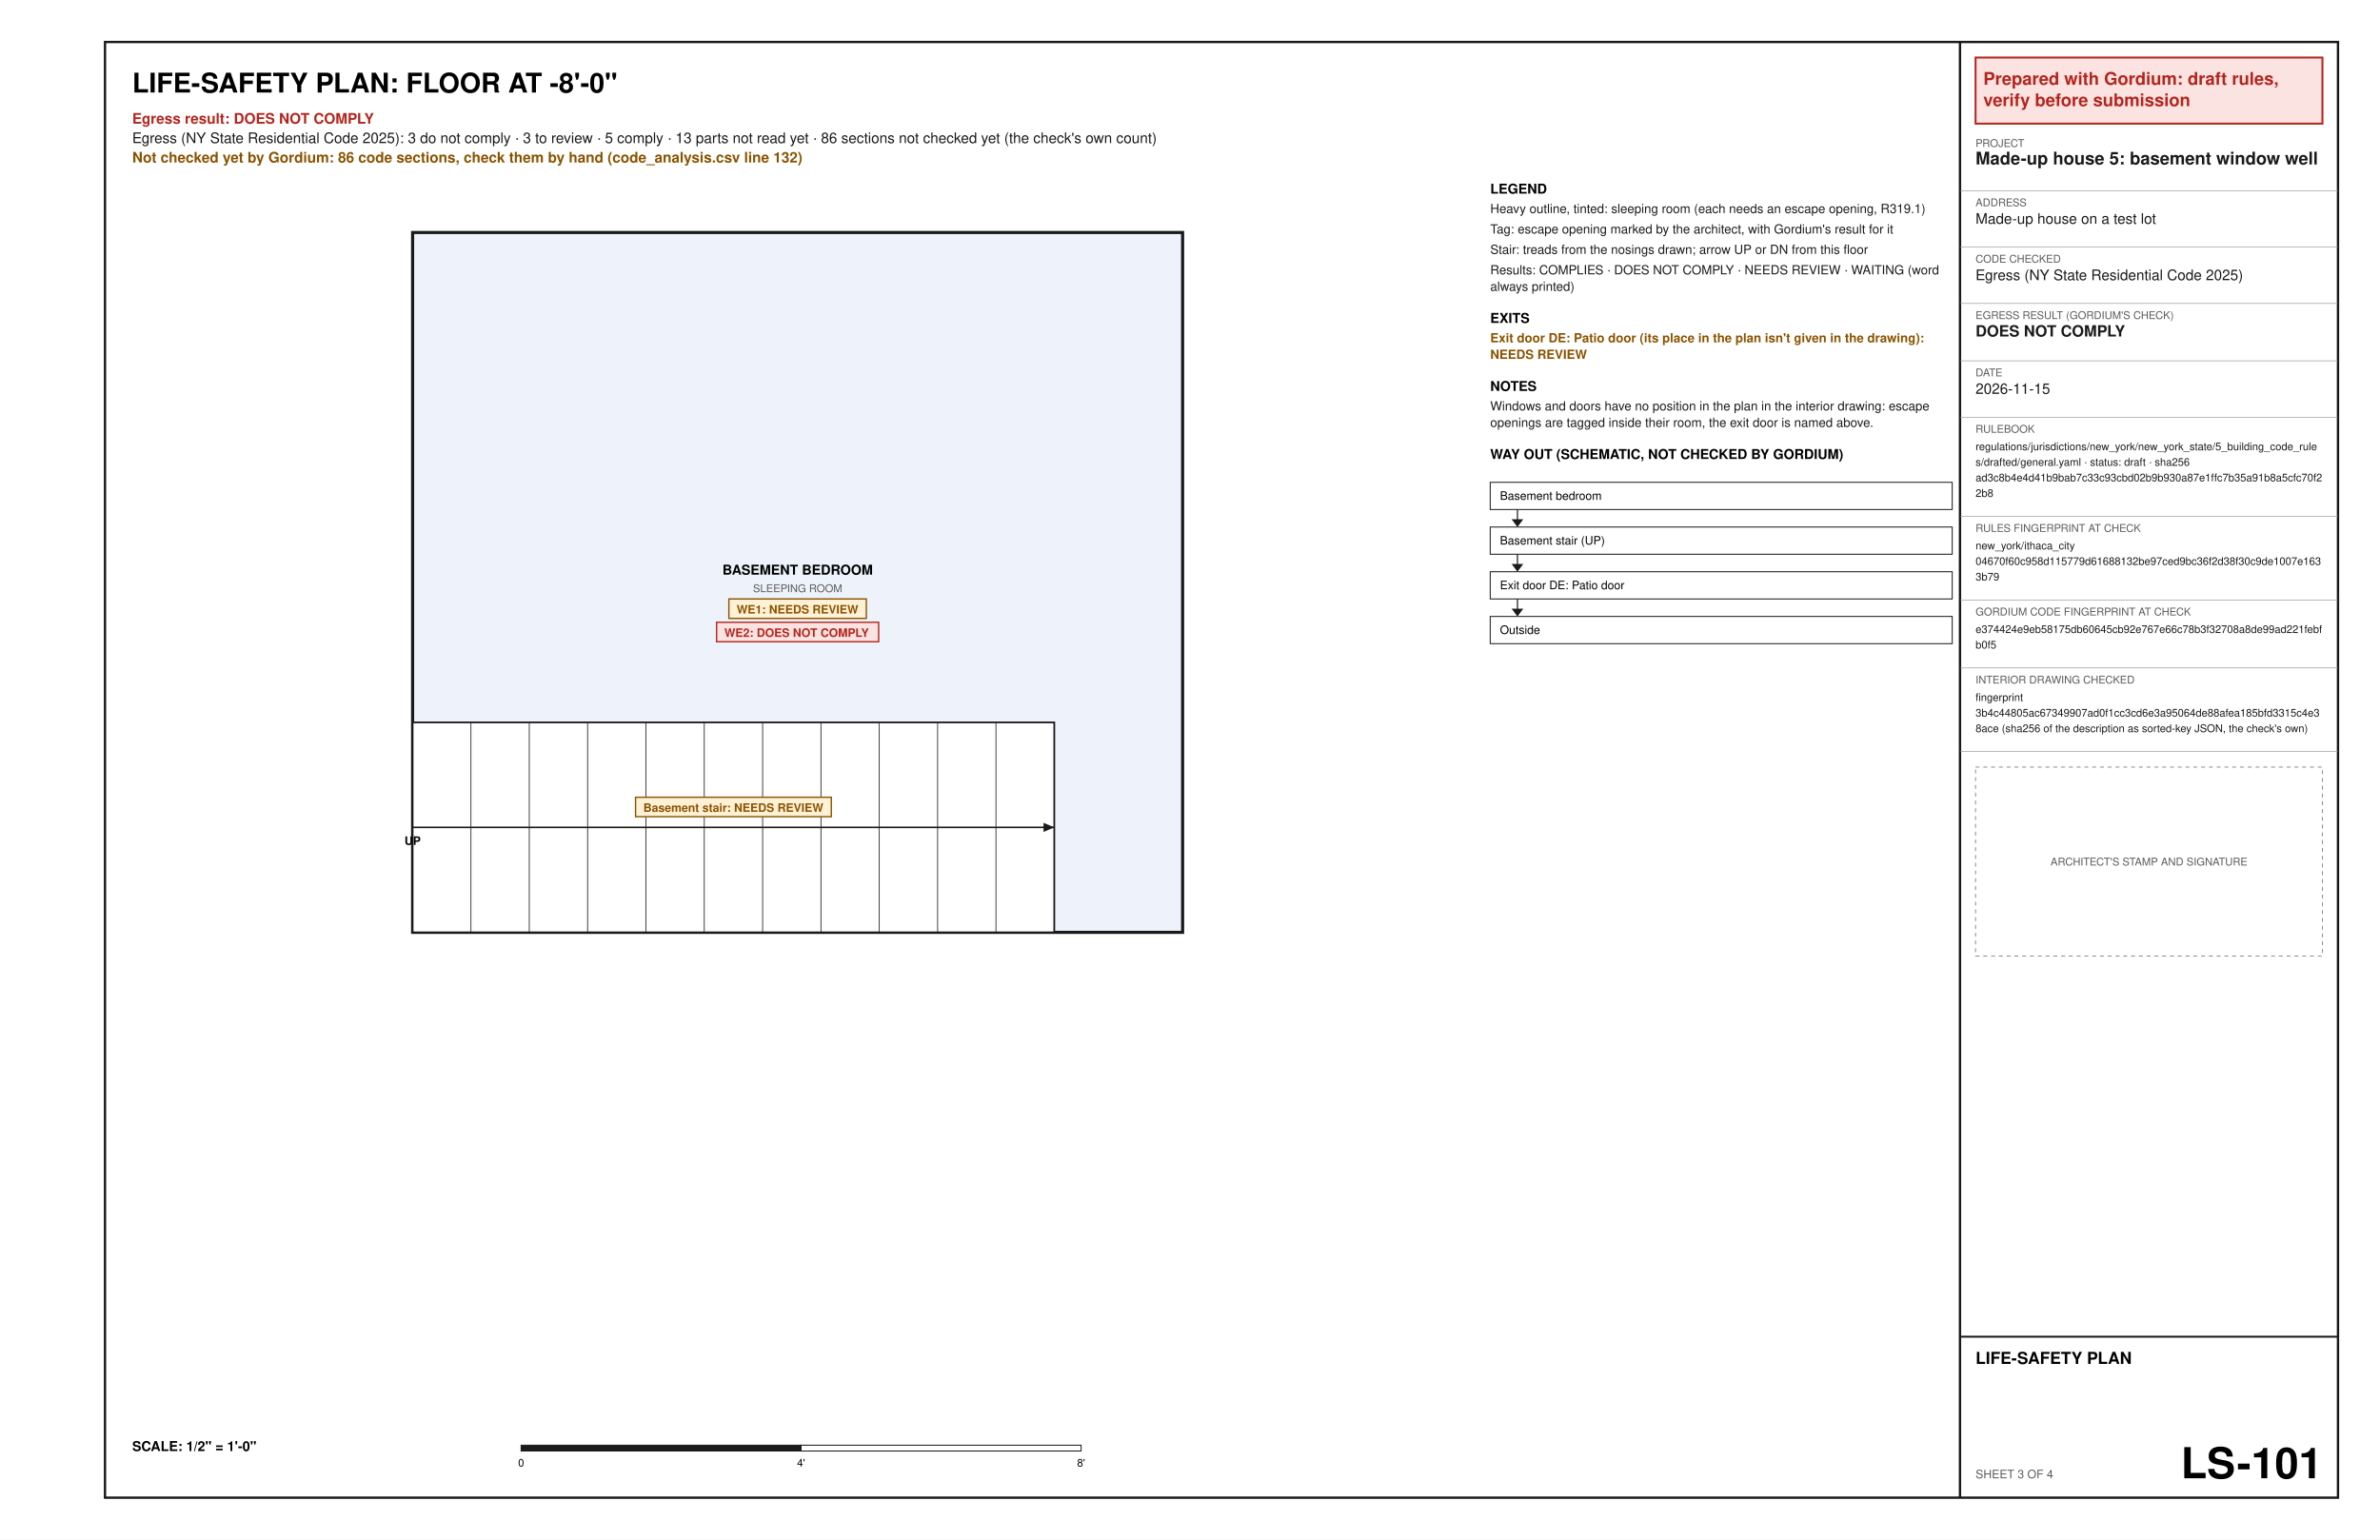
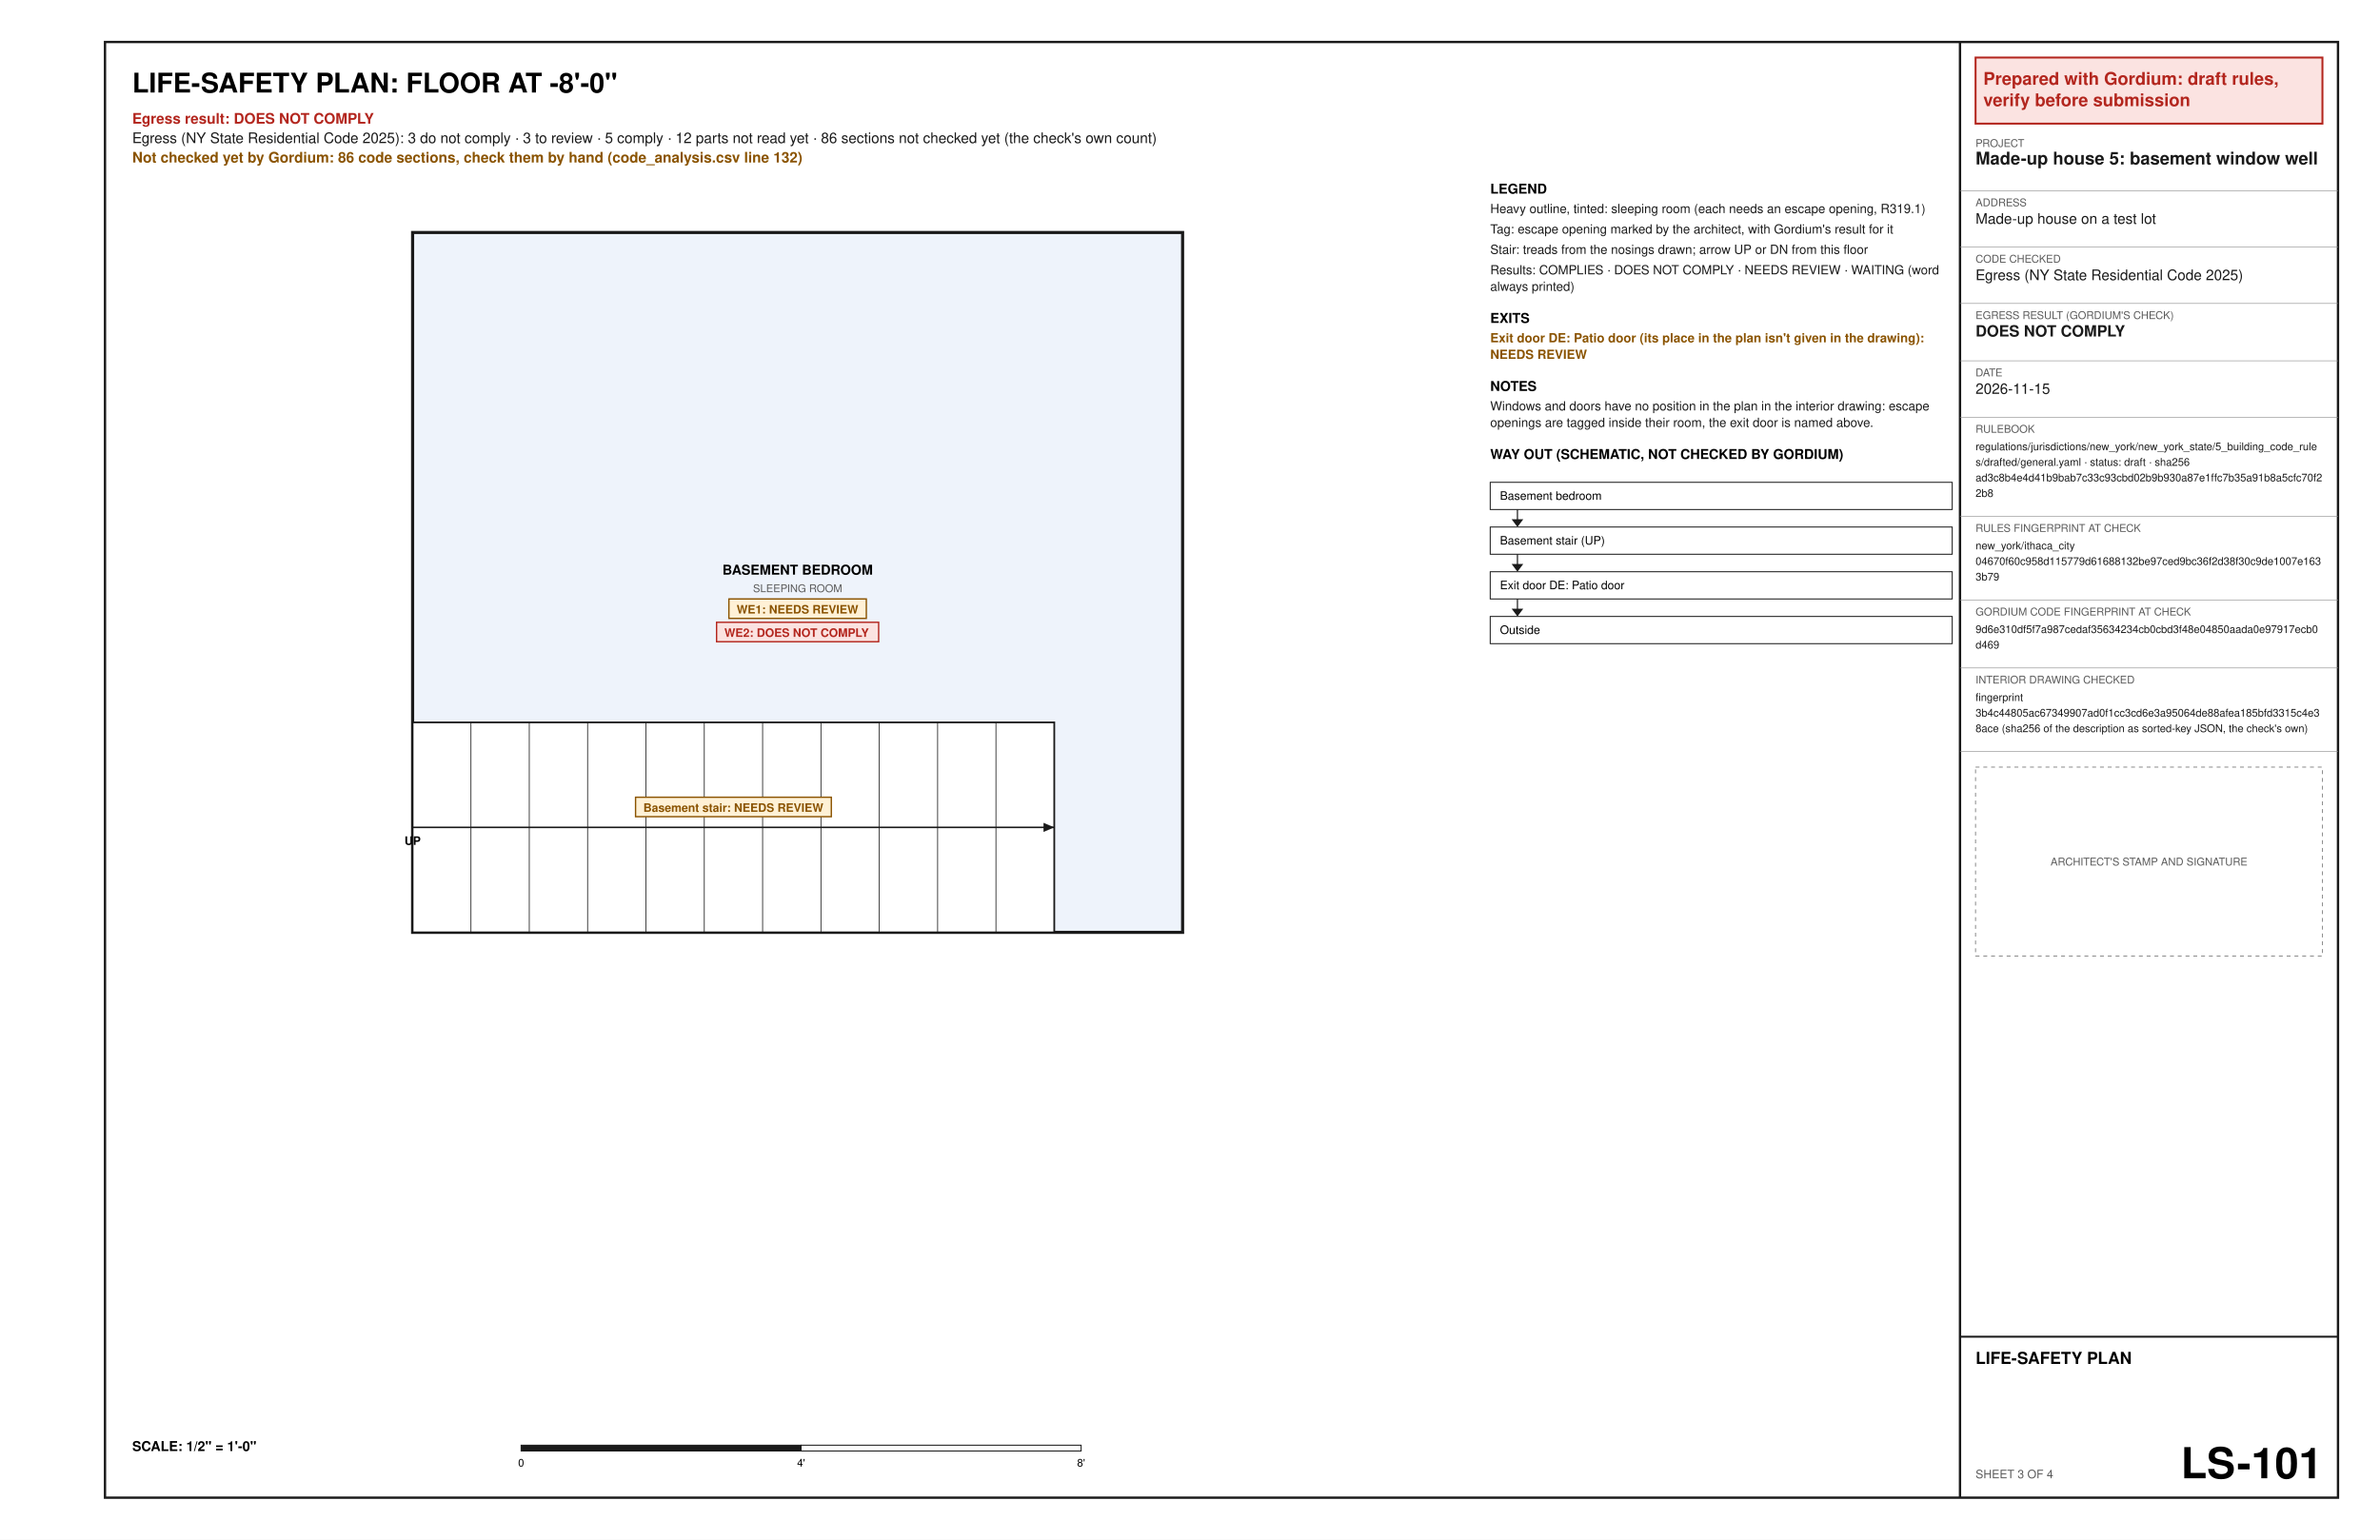
<svg xmlns="http://www.w3.org/2000/svg" width="17in" height="11in" viewBox="0 0 1224 792" font-family="Helvetica, Arial, sans-serif">
  <rect x="0" y="0" width="1224" height="792" fill="#ffffff" />
  <text x="68" y="47.6" font-size="14" font-weight="bold" text-anchor="start" fill="#000000" xml:space="preserve">LIFE-SAFETY PLAN: FLOOR AT -8'-0"</text>
  <text x="68" y="63.6" font-size="7.5" font-weight="bold" text-anchor="start" fill="#b3261e" xml:space="preserve">Egress result: DOES NOT COMPLY</text>
-   <text x="68" y="73.6" font-size="7.5" text-anchor="start" fill="#1a1a1a" xml:space="preserve">Egress (NY State Residential Code 2025): 3 do not comply · 3 to review · 5 comply · 13 parts not read yet · 86 sections not checked yet (the check's own count)</text>
+   <text x="68" y="73.6" font-size="7.5" text-anchor="start" fill="#1a1a1a" xml:space="preserve">Egress (NY State Residential Code 2025): 3 do not comply · 3 to review · 5 comply · 12 parts not read yet · 86 sections not checked yet (the check's own count)</text>
  <text x="68" y="83.6" font-size="7.5" font-weight="bold" text-anchor="start" fill="#8a5300" xml:space="preserve">Not checked yet by Gordium: 86 code sections, check them by hand (code_analysis.csv line 132)</text>
  <polygon points="212.2,479.6 608.2,479.6 608.2,119.6 212.2,119.6" fill="#eef3fb" stroke="#1a1a1a" stroke-width="1.6" />
  <text x="410.2" y="295.6" font-size="7" font-weight="bold" text-anchor="middle" fill="#000000" xml:space="preserve">BASEMENT BEDROOM</text>
  <text x="410.2" y="304.6" font-size="5.5" text-anchor="middle" fill="#5a5a5a" xml:space="preserve">SLEEPING ROOM</text>
  <polygon points="374.86,308.1 445.54,308.1 445.54,318.1 374.86,318.1" fill="#fff1d6" stroke="#8a5300" stroke-width="0.7" />
  <text x="378.86" y="315.6" font-size="6" font-weight="bold" text-anchor="start" fill="#8a5300" xml:space="preserve">WE1: NEEDS REVIEW</text>
  <polygon points="368.53,320.1 451.87,320.1 451.87,330.1 368.53,330.1" fill="#fbe3e1" stroke="#b3261e" stroke-width="0.7" />
  <text x="372.53" y="327.6" font-size="6" font-weight="bold" text-anchor="start" fill="#b3261e" xml:space="preserve">WE2: DOES NOT COMPLY</text>
  <polygon points="212.2,479.6 212.2,371.6 542.2,371.6 542.2,479.6" fill="#ffffff" stroke="#1a1a1a" stroke-width="0.9" />
  <line x1="242.2" y1="479.6" x2="242.2" y2="371.6" stroke="#1a1a1a" stroke-width="0.4" />
  <line x1="272.2" y1="479.6" x2="272.2" y2="371.6" stroke="#1a1a1a" stroke-width="0.4" />
  <line x1="302.2" y1="479.6" x2="302.2" y2="371.6" stroke="#1a1a1a" stroke-width="0.4" />
  <line x1="332.2" y1="479.6" x2="332.2" y2="371.6" stroke="#1a1a1a" stroke-width="0.4" />
  <line x1="362.2" y1="479.6" x2="362.2" y2="371.6" stroke="#1a1a1a" stroke-width="0.4" />
  <line x1="392.2" y1="479.6" x2="392.2" y2="371.6" stroke="#1a1a1a" stroke-width="0.4" />
  <line x1="422.2" y1="479.6" x2="422.2" y2="371.6" stroke="#1a1a1a" stroke-width="0.4" />
  <line x1="452.2" y1="479.6" x2="452.2" y2="371.6" stroke="#1a1a1a" stroke-width="0.4" />
  <line x1="482.2" y1="479.6" x2="482.2" y2="371.6" stroke="#1a1a1a" stroke-width="0.4" />
  <line x1="512.2" y1="479.6" x2="512.2" y2="371.6" stroke="#1a1a1a" stroke-width="0.4" />
  <line x1="212.2" y1="425.6" x2="542.2" y2="425.6" stroke="#1a1a1a" stroke-width="0.8" />
  <polygon points="542.2,425.6 536.67,427.94 536.67,423.26" fill="#1a1a1a" />
  <text x="212.2" y="434.6" font-size="6" font-weight="bold" text-anchor="middle" fill="#000000" xml:space="preserve">UP</text>
  <polygon points="326.86,410.1 427.54,410.1 427.54,420.1 326.86,420.1" fill="#fff1d6" stroke="#8a5300" stroke-width="0.7" />
  <text x="330.86" y="417.6" font-size="6" font-weight="bold" text-anchor="start" fill="#8a5300" xml:space="preserve">Basement stair: NEEDS REVIEW</text>
  <text x="68" y="746.4" font-size="7" font-weight="bold" text-anchor="start" fill="#000000" xml:space="preserve">SCALE: 1/2" = 1'-0"</text>
  <polygon points="268,743.4 412,743.4 412,746.4 268,746.4" fill="#1a1a1a" stroke="#1a1a1a" stroke-width="0.5" />
  <polygon points="412,743.4 556,743.4 556,746.4 412,746.4" fill="#ffffff" stroke="#1a1a1a" stroke-width="0.5" />
  <text x="268" y="754.4" font-size="5.5" text-anchor="middle" fill="#000000" xml:space="preserve">0</text>
  <text x="412" y="754.4" font-size="5.5" text-anchor="middle" fill="#000000" xml:space="preserve">4'</text>
  <text x="556" y="754.4" font-size="5.5" text-anchor="middle" fill="#000000" xml:space="preserve">8'</text>
  <text x="766.4" y="99.6" font-size="7" font-weight="bold" text-anchor="start" fill="#000000" xml:space="preserve">LEGEND</text>
  <text x="766.4" y="109.6" font-size="6.5" text-anchor="start" fill="#1a1a1a" xml:space="preserve">Heavy outline, tinted: sleeping room (each needs an escape opening, R319.1)</text>
  <text x="766.4" y="120.1" font-size="6.5" text-anchor="start" fill="#1a1a1a" xml:space="preserve">Tag: escape opening marked by the architect, with Gordium's result for it</text>
  <text x="766.4" y="130.6" font-size="6.5" text-anchor="start" fill="#1a1a1a" xml:space="preserve">Stair: treads from the nosings drawn; arrow UP or DN from this floor</text>
  <text x="766.4" y="141.1" font-size="6.5" text-anchor="start" fill="#1a1a1a" xml:space="preserve">Results: COMPLIES · DOES NOT COMPLY · NEEDS REVIEW · WAITING (word</text>
  <text x="766.4" y="149.6" font-size="6.5" text-anchor="start" fill="#1a1a1a" xml:space="preserve">always printed)</text>
  <text x="766.4" y="166.1" font-size="7" font-weight="bold" text-anchor="start" fill="#000000" xml:space="preserve">EXITS</text>
  <text x="766.4" y="176.1" font-size="6.5" font-weight="bold" text-anchor="start" fill="#8a5300" xml:space="preserve">Exit door DE: Patio door (its place in the plan isn't given in the drawing):</text>
  <text x="766.4" y="184.6" font-size="6.5" font-weight="bold" text-anchor="start" fill="#8a5300" xml:space="preserve">NEEDS REVIEW</text>
  <text x="766.4" y="201.1" font-size="7" font-weight="bold" text-anchor="start" fill="#000000" xml:space="preserve">NOTES</text>
  <text x="766.4" y="211.1" font-size="6.5" text-anchor="start" fill="#1a1a1a" xml:space="preserve">Windows and doors have no position in the plan in the interior drawing: escape</text>
  <text x="766.4" y="219.6" font-size="6.5" text-anchor="start" fill="#1a1a1a" xml:space="preserve">openings are tagged inside their room, the exit door is named above.</text>
  <text x="766.4" y="236.1" font-size="7" font-weight="bold" text-anchor="start" fill="#000000" xml:space="preserve">WAY OUT (SCHEMATIC, NOT CHECKED BY GORDIUM)</text>
  <polygon points="766.4,248.1 1004,248.1 1004,262.1 766.4,262.1" fill="none" stroke="#1a1a1a" stroke-width="0.5" />
  <text x="771.4" y="257.1" font-size="6" text-anchor="start" fill="#000000" xml:space="preserve">Basement bedroom</text>
  <line x1="780.4" y1="262.1" x2="780.4" y2="270.1" stroke="#1a1a1a" stroke-width="0.6" />
  <polygon points="777.4,267.1 783.4,267.1 780.4,271.1" fill="#1a1a1a" />
  <polygon points="766.4,271.1 1004,271.1 1004,285.1 766.4,285.1" fill="none" stroke="#1a1a1a" stroke-width="0.5" />
  <text x="771.4" y="280.1" font-size="6" text-anchor="start" fill="#000000" xml:space="preserve">Basement stair (UP)</text>
  <line x1="780.4" y1="285.1" x2="780.4" y2="293.1" stroke="#1a1a1a" stroke-width="0.6" />
  <polygon points="777.4,290.1 783.4,290.1 780.4,294.1" fill="#1a1a1a" />
  <polygon points="766.4,294.1 1004,294.1 1004,308.1 766.4,308.1" fill="none" stroke="#1a1a1a" stroke-width="0.5" />
  <text x="771.4" y="303.1" font-size="6" text-anchor="start" fill="#000000" xml:space="preserve">Exit door DE: Patio door</text>
  <line x1="780.4" y1="308.1" x2="780.4" y2="316.1" stroke="#1a1a1a" stroke-width="0.6" />
  <polygon points="777.4,313.1 783.4,313.1 780.4,317.1" fill="#1a1a1a" />
  <polygon points="766.4,317.1 1004,317.1 1004,331.1 766.4,331.1" fill="none" stroke="#1a1a1a" stroke-width="0.5" />
  <text x="771.4" y="326.1" font-size="6" text-anchor="start" fill="#000000" xml:space="preserve">Outside</text>
  <polygon points="54,21.6 1202.4,21.6 1202.4,770.4 54,770.4" fill="none" stroke="#1a1a1a" stroke-width="1.2" />
  <line x1="1008" y1="21.6" x2="1008" y2="770.4" stroke="#1a1a1a" stroke-width="1.2" />
  <polygon points="1016,29.6 1194.4,29.6 1194.4,63.6 1016,63.6" fill="#fbe3e1" stroke="#b3261e" stroke-width="1" />
  <text x="1020" y="43.6" font-size="9" font-weight="bold" text-anchor="start" fill="#b3261e" xml:space="preserve">Prepared with Gordium: draft rules,</text>
  <text x="1020" y="54.6" font-size="9" font-weight="bold" text-anchor="start" fill="#b3261e" xml:space="preserve">verify before submission</text>
  <text x="1016" y="75.6" font-size="5.5" text-anchor="start" fill="#5a5a5a" xml:space="preserve">PROJECT</text>
  <text x="1016" y="84.6" font-size="9" font-weight="bold" text-anchor="start" fill="#1a1a1a" xml:space="preserve">Made-up house 5: basement window well</text>
  <line x1="1008" y1="98.1" x2="1202.4" y2="98.1" stroke="#8c8c8c" stroke-width="0.3" />
  <text x="1016" y="106.1" font-size="5.5" text-anchor="start" fill="#5a5a5a" xml:space="preserve">ADDRESS</text>
  <text x="1016" y="115.1" font-size="7.5" text-anchor="start" fill="#1a1a1a" xml:space="preserve">Made-up house on a test lot</text>
  <line x1="1008" y1="127.1" x2="1202.4" y2="127.1" stroke="#8c8c8c" stroke-width="0.3" />
  <text x="1016" y="135.1" font-size="5.5" text-anchor="start" fill="#5a5a5a" xml:space="preserve">CODE CHECKED</text>
  <text x="1016" y="144.1" font-size="7.5" text-anchor="start" fill="#1a1a1a" xml:space="preserve">Egress (NY State Residential Code 2025)</text>
  <line x1="1008" y1="156.1" x2="1202.4" y2="156.1" stroke="#8c8c8c" stroke-width="0.3" />
  <text x="1016" y="164.1" font-size="5.5" text-anchor="start" fill="#5a5a5a" xml:space="preserve">EGRESS RESULT (GORDIUM'S CHECK)</text>
  <text x="1016" y="173.1" font-size="8" font-weight="bold" text-anchor="start" fill="#1a1a1a" xml:space="preserve">DOES NOT COMPLY</text>
  <line x1="1008" y1="185.6" x2="1202.4" y2="185.6" stroke="#8c8c8c" stroke-width="0.3" />
  <text x="1016" y="193.6" font-size="5.5" text-anchor="start" fill="#5a5a5a" xml:space="preserve">DATE</text>
  <text x="1016" y="202.6" font-size="7.5" text-anchor="start" fill="#1a1a1a" xml:space="preserve">2026-11-15</text>
  <line x1="1008" y1="214.6" x2="1202.4" y2="214.6" stroke="#8c8c8c" stroke-width="0.3" />
  <text x="1016" y="222.6" font-size="5.5" text-anchor="start" fill="#5a5a5a" xml:space="preserve">RULEBOOK</text>
  <text x="1016" y="231.6" font-size="5.5" text-anchor="start" fill="#1a1a1a" xml:space="preserve">regulations/jurisdictions/new_york/new_york_state/5_building_code_rule</text>
  <text x="1016" y="239.6" font-size="5.5" text-anchor="start" fill="#1a1a1a" xml:space="preserve">s/drafted/general.yaml · status: draft · sha256</text>
  <text x="1016" y="247.6" font-size="5.5" text-anchor="start" fill="#1a1a1a" xml:space="preserve">ad3c8b4e4d41b9bab7c33c93cbd02b9b930a87e1ffc7b35a91b8a5cfc70f2</text>
  <text x="1016" y="255.6" font-size="5.5" text-anchor="start" fill="#1a1a1a" xml:space="preserve">2b8</text>
  <line x1="1008" y1="265.6" x2="1202.4" y2="265.6" stroke="#8c8c8c" stroke-width="0.3" />
  <text x="1016" y="273.6" font-size="5.5" text-anchor="start" fill="#5a5a5a" xml:space="preserve">RULES FINGERPRINT AT CHECK</text>
  <text x="1016" y="282.6" font-size="5.5" text-anchor="start" fill="#1a1a1a" xml:space="preserve">new_york/ithaca_city</text>
  <text x="1016" y="290.6" font-size="5.5" text-anchor="start" fill="#1a1a1a" xml:space="preserve">04670f60c958d115779d61688132be97ced9bc36f2d38f30c9de1007e163</text>
  <text x="1016" y="298.6" font-size="5.5" text-anchor="start" fill="#1a1a1a" xml:space="preserve">3b79</text>
  <line x1="1008" y1="308.6" x2="1202.4" y2="308.6" stroke="#8c8c8c" stroke-width="0.3" />
  <text x="1016" y="316.6" font-size="5.5" text-anchor="start" fill="#5a5a5a" xml:space="preserve">GORDIUM CODE FINGERPRINT AT CHECK</text>
-   <text x="1016" y="325.6" font-size="5.5" text-anchor="start" fill="#1a1a1a" xml:space="preserve">e374424e9eb58175db60645cb92e767e66c78b3f32708a8de99ad221febf</text>
-   <text x="1016" y="333.6" font-size="5.5" text-anchor="start" fill="#1a1a1a" xml:space="preserve">b0f5</text>
+   <text x="1016" y="325.6" font-size="5.5" text-anchor="start" fill="#1a1a1a" xml:space="preserve">9d6e310df5f7a987cedaf35634234cb0cbd3f48e04850aada0e97917ecb0</text>
+   <text x="1016" y="333.6" font-size="5.5" text-anchor="start" fill="#1a1a1a" xml:space="preserve">d469</text>
  <line x1="1008" y1="343.6" x2="1202.4" y2="343.6" stroke="#8c8c8c" stroke-width="0.3" />
  <text x="1016" y="351.6" font-size="5.5" text-anchor="start" fill="#5a5a5a" xml:space="preserve">INTERIOR DRAWING CHECKED</text>
  <text x="1016" y="360.6" font-size="5.5" text-anchor="start" fill="#1a1a1a" xml:space="preserve">fingerprint</text>
  <text x="1016" y="368.6" font-size="5.5" text-anchor="start" fill="#1a1a1a" xml:space="preserve">3b4c44805ac67349907ad0f1cc3cd6e3a95064de88afea185bfd3315c4e3</text>
  <text x="1016" y="376.6" font-size="5.5" text-anchor="start" fill="#1a1a1a" xml:space="preserve">8ace (sha256 of the description as sorted-key JSON, the check's own)</text>
  <line x1="1008" y1="386.6" x2="1202.4" y2="386.6" stroke="#8c8c8c" stroke-width="0.3" />
  <polygon points="1016,394.6 1194.4,394.6 1194.4,491.8 1016,491.8" fill="none" stroke="#8c8c8c" stroke-width="0.5" stroke-dasharray="2 2" />
  <text x="1105.2" y="445.2" font-size="5.5" text-anchor="middle" fill="#5a5a5a" xml:space="preserve">ARCHITECT'S STAMP AND SIGNATURE</text>
  <line x1="1008" y1="687.6" x2="1202.4" y2="687.6" stroke="#1a1a1a" stroke-width="1" />
  <text x="1016" y="701.6" font-size="8.5" font-weight="bold" text-anchor="start" fill="#000000" xml:space="preserve">LIFE-SAFETY PLAN</text>
  <text x="1016" y="760.4" font-size="6" text-anchor="start" fill="#5a5a5a" xml:space="preserve">SHEET 3 OF 4</text>
  <text x="1194.4" y="760.4" font-size="22" font-weight="bold" text-anchor="end" fill="#000000" xml:space="preserve">LS-101</text>
</svg>
